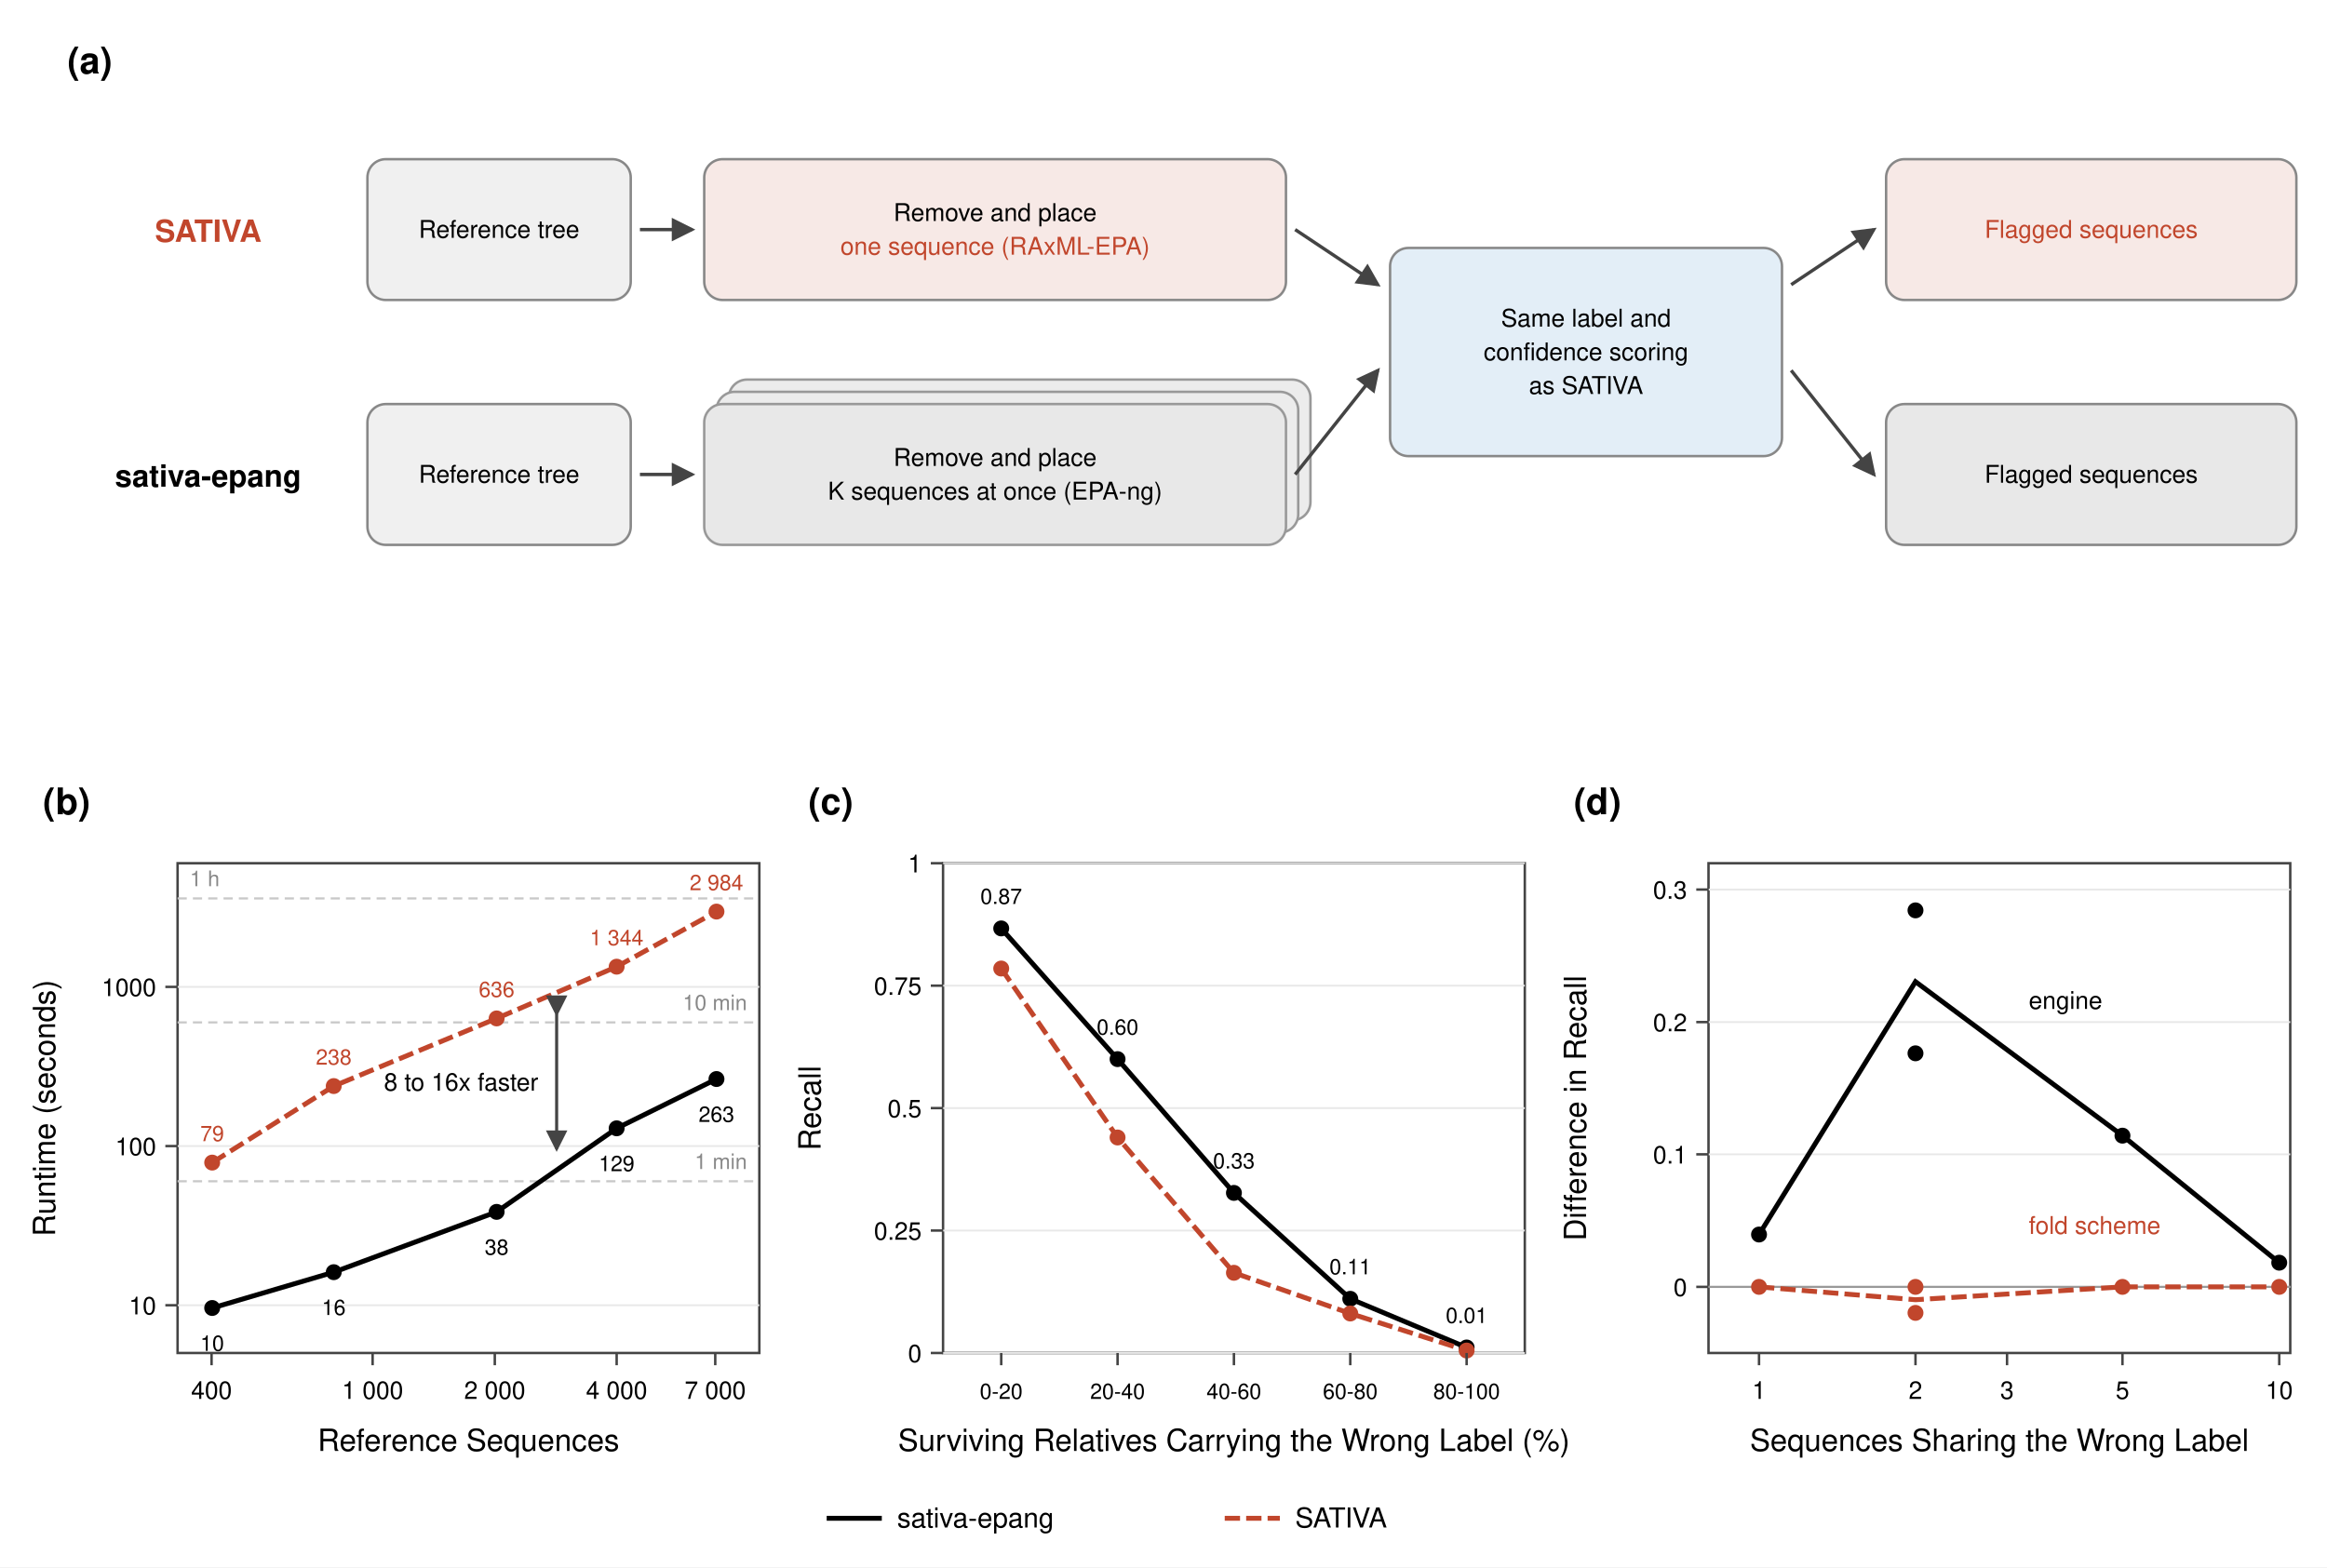
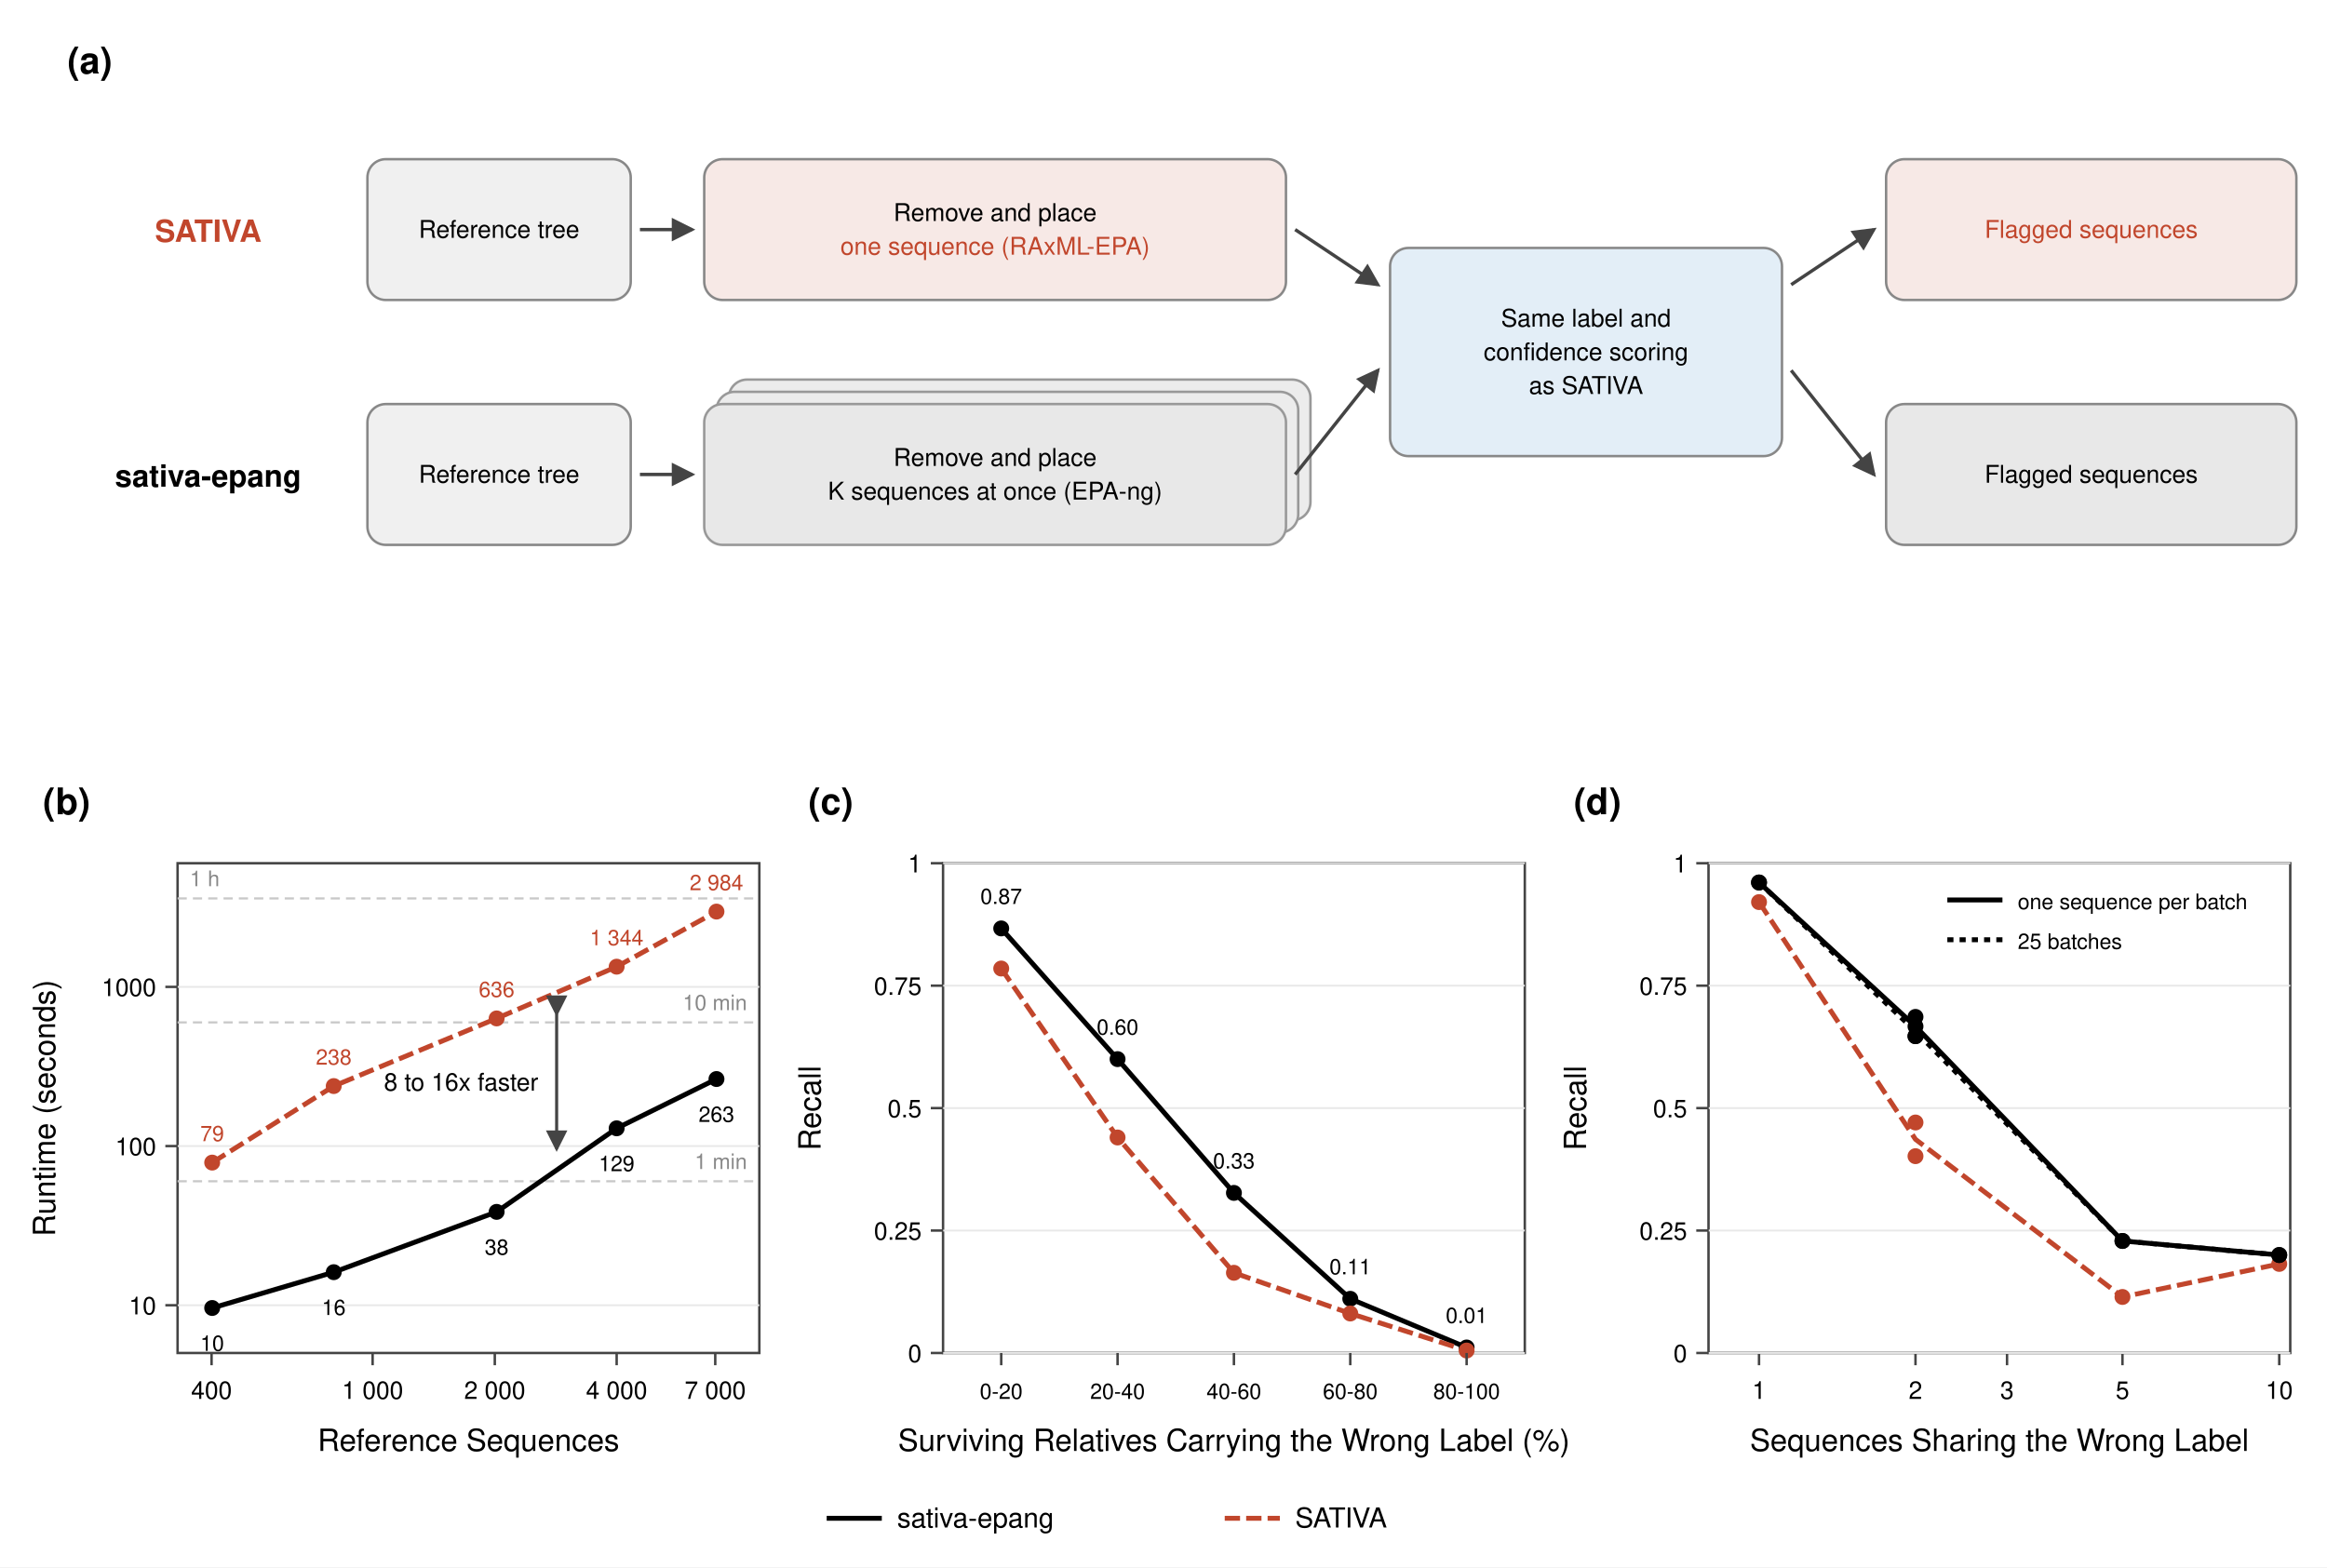
<svg xmlns="http://www.w3.org/2000/svg" width="760" height="512" viewBox="0 0 760 512" font-family="Helvetica,Arial,sans-serif">
  <rect width="760" height="512" fill="#fff" />
  <defs>
    <marker id="head" markerWidth="7" markerHeight="7" refX="6" refY="3.5" orient="auto">
      <path d="M0,0 L7,3.5 L0,7 z" fill="#444" />
    </marker>
  </defs>
  <text x="22.0" y="24.0" font-size="12" fill="#000" font-weight="bold" text-anchor="start">(a)</text>
  <text x="68.0" y="79.0" font-size="10" fill="#c1462c" font-weight="bold" text-anchor="middle">SATIVA</text>
  <text x="68.0" y="159.0" font-size="10" fill="#000000" font-weight="bold" text-anchor="middle">sativa-epang</text>
  <rect x="120" y="52" width="86" height="46" rx="6" fill="#f0f0f0" stroke="#888" stroke-width="0.8" />
  <text x="163.0" y="77.7" font-size="8" fill="#000" font-weight="normal" text-anchor="middle">Reference tree</text>
  <rect x="120" y="132" width="86" height="46" rx="6" fill="#f0f0f0" stroke="#888" stroke-width="0.8" />
  <text x="163.0" y="157.7" font-size="8" fill="#000" font-weight="normal" text-anchor="middle">Reference tree</text>
  <rect x="230" y="52" width="190" height="46" rx="6" fill="#f7e9e6" stroke="#888" stroke-width="0.8" />
  <text x="325.0" y="72.2" font-size="8" fill="#000" font-weight="normal" text-anchor="middle">Remove and place</text>
  <text x="325.0" y="83.2" font-size="8" fill="#c1462c" font-weight="normal" text-anchor="middle">one sequence (RAxML-EPA)</text>
  <rect x="238" y="124" width="190" height="46" rx="6" fill="#ececec" stroke="#999" stroke-width="0.8" />
  <rect x="234" y="128" width="190" height="46" rx="6" fill="#ececec" stroke="#999" stroke-width="0.8" />
  <rect x="230" y="132" width="190" height="46" rx="6" fill="#e8e8e8" stroke="#999" stroke-width="0.8" />
  <text x="325.0" y="152.2" font-size="8" fill="#000" font-weight="normal" text-anchor="middle">Remove and place</text>
  <text x="325.0" y="163.2" font-size="8" fill="#000000" font-weight="normal" text-anchor="middle">K sequences at once (EPA-ng)</text>
  <rect x="454" y="81.0" width="128" height="68" rx="6" fill="#e3eef7" stroke="#888" stroke-width="0.8" />
  <text x="518.0" y="106.7" font-size="8" fill="#000" font-weight="normal" text-anchor="middle">Same label and</text>
  <text x="518.0" y="117.7" font-size="8" fill="#000" font-weight="normal" text-anchor="middle">confidence scoring</text>
  <text x="518.0" y="128.7" font-size="8" fill="#000" font-weight="normal" text-anchor="middle">as SATIVA</text>
  <rect x="616" y="52" width="134" height="46" rx="6" fill="#f7e9e6" stroke="#888" stroke-width="0.8" />
  <text x="683.0" y="77.7" font-size="8" fill="#c1462c" font-weight="normal" text-anchor="middle">Flagged sequences</text>
  <rect x="616" y="132" width="134" height="46" rx="6" fill="#e8e8e8" stroke="#888" stroke-width="0.8" />
  <text x="683.0" y="157.7" font-size="8" fill="#000000" font-weight="normal" text-anchor="middle">Flagged sequences</text>
  <line x1="209.0" y1="75.0" x2="226.0" y2="75.0" stroke="#444" stroke-width="1.1" marker-end="url(#head)" />
  <line x1="423.0" y1="75.0" x2="450.0" y2="93.0" stroke="#444" stroke-width="1.1" marker-end="url(#head)" />
  <line x1="585.0" y1="93.0" x2="612.0" y2="75.0" stroke="#444" stroke-width="1.1" marker-end="url(#head)" />
  <line x1="209.0" y1="155.0" x2="226.0" y2="155.0" stroke="#444" stroke-width="1.1" marker-end="url(#head)" />
  <line x1="423.0" y1="155.0" x2="450.0" y2="121.0" stroke="#444" stroke-width="1.1" marker-end="url(#head)" />
  <line x1="585.0" y1="121.0" x2="612.0" y2="155.0" stroke="#444" stroke-width="1.1" marker-end="url(#head)" />
  <rect x="58" y="282" width="190" height="160" fill="none" stroke="#444" stroke-width="0.8" />
  <text x="14.0" y="266.0" font-size="12" fill="#000" font-weight="bold" text-anchor="start">(b)</text>
  <text x="153.0" y="474.0" font-size="10" fill="#000" font-weight="normal" text-anchor="middle">Reference Sequences</text>
  <text x="18.0" y="362.0" font-size="10" fill="#000" font-weight="normal" text-anchor="middle" transform="rotate(-90 18.0 362.0)">Runtime (seconds)</text>
  <line x1="69.1" y1="442" x2="69.1" y2="446" stroke="#444" stroke-width="0.8" />
  <text x="69.1" y="457.0" font-size="8" fill="#000" font-weight="normal" text-anchor="middle">400</text>
  <line x1="121.7" y1="442" x2="121.7" y2="446" stroke="#444" stroke-width="0.8" />
  <text x="121.7" y="457.0" font-size="8" fill="#000" font-weight="normal" text-anchor="middle">1 000</text>
  <line x1="161.6" y1="442" x2="161.6" y2="446" stroke="#444" stroke-width="0.8" />
  <text x="161.6" y="457.0" font-size="8" fill="#000" font-weight="normal" text-anchor="middle">2 000</text>
  <line x1="201.4" y1="442" x2="201.4" y2="446" stroke="#444" stroke-width="0.8" />
  <text x="201.4" y="457.0" font-size="8" fill="#000" font-weight="normal" text-anchor="middle">4 000</text>
  <line x1="233.6" y1="442" x2="233.6" y2="446" stroke="#444" stroke-width="0.8" />
  <text x="233.6" y="457.0" font-size="8" fill="#000" font-weight="normal" text-anchor="middle">7 000</text>
  <line x1="58" y1="426.4" x2="248" y2="426.4" stroke="#e8e8e8" stroke-width="0.6" />
  <line x1="54" y1="426.4" x2="58" y2="426.4" stroke="#444" stroke-width="0.8" />
  <text x="51.0" y="429.4" font-size="8" fill="#000" font-weight="normal" text-anchor="end">10</text>
  <line x1="58" y1="374.4" x2="248" y2="374.4" stroke="#e8e8e8" stroke-width="0.6" />
  <line x1="54" y1="374.4" x2="58" y2="374.4" stroke="#444" stroke-width="0.8" />
  <text x="51.0" y="377.4" font-size="8" fill="#000" font-weight="normal" text-anchor="end">100</text>
  <line x1="58" y1="322.4" x2="248" y2="322.4" stroke="#e8e8e8" stroke-width="0.6" />
  <line x1="54" y1="322.4" x2="58" y2="322.4" stroke="#444" stroke-width="0.8" />
  <text x="51.0" y="325.4" font-size="8" fill="#000" font-weight="normal" text-anchor="end">1000</text>
  <line x1="58" y1="385.9" x2="248" y2="385.9" stroke="#c8c8c8" stroke-width="0.7" stroke-dasharray="3 2" />
  <text x="244.0" y="381.9" font-size="7" fill="#888" font-weight="normal" text-anchor="end">1 min</text>
  <line x1="58" y1="334.0" x2="248" y2="334.0" stroke="#c8c8c8" stroke-width="0.7" stroke-dasharray="3 2" />
  <text x="244.0" y="330.0" font-size="7" fill="#888" font-weight="normal" text-anchor="end">10 min</text>
  <line x1="58" y1="293.5" x2="248" y2="293.5" stroke="#c8c8c8" stroke-width="0.7" stroke-dasharray="3 2" />
  <text x="62.0" y="289.5" font-size="7" fill="#888" font-weight="normal" text-anchor="start">1 h</text>
  <path d="M69.3,379.8 L109.0,354.8 L162.2,332.7 L201.4,315.8 L234.0,297.8" fill="none" stroke="#c1462c" stroke-width="1.6" stroke-dasharray="5 2" />
  <circle cx="69.3" cy="379.8" r="2.6" fill="#c1462c" />
  <circle cx="109.0" cy="354.8" r="2.6" fill="#c1462c" />
  <circle cx="162.2" cy="332.7" r="2.6" fill="#c1462c" />
  <circle cx="201.4" cy="315.8" r="2.6" fill="#c1462c" />
  <circle cx="234.0" cy="297.8" r="2.6" fill="#c1462c" />
  <path d="M69.3,427.3 L109.0,415.6 L162.2,395.9 L201.4,368.6 L234.0,352.5" fill="none" stroke="#000000" stroke-width="1.6" />
  <circle cx="69.3" cy="427.3" r="2.6" fill="#000000" />
  <circle cx="109.0" cy="415.6" r="2.6" fill="#000000" />
  <circle cx="162.2" cy="395.9" r="2.6" fill="#000000" />
  <circle cx="201.4" cy="368.6" r="2.6" fill="#000000" />
  <circle cx="234.0" cy="352.5" r="2.6" fill="#000000" />
  <text x="69.3" y="372.8" font-size="7" fill="#c1462c" font-weight="normal" text-anchor="middle">79</text>
  <text x="69.3" y="441.3" font-size="7" fill="#000000" font-weight="normal" text-anchor="middle">10</text>
  <text x="109.0" y="347.8" font-size="7" fill="#c1462c" font-weight="normal" text-anchor="middle">238</text>
  <text x="109.0" y="429.6" font-size="7" fill="#000000" font-weight="normal" text-anchor="middle">16</text>
  <text x="162.2" y="325.7" font-size="7" fill="#c1462c" font-weight="normal" text-anchor="middle">636</text>
  <text x="162.2" y="409.9" font-size="7" fill="#000000" font-weight="normal" text-anchor="middle">38</text>
  <text x="201.4" y="308.8" font-size="7" fill="#c1462c" font-weight="normal" text-anchor="middle">1 344</text>
  <text x="201.4" y="382.6" font-size="7" fill="#000000" font-weight="normal" text-anchor="middle">129</text>
  <text x="234.0" y="290.8" font-size="7" fill="#c1462c" font-weight="normal" text-anchor="middle">2 984</text>
  <text x="234.0" y="366.5" font-size="7" fill="#000000" font-weight="normal" text-anchor="middle">263</text>
  <line x1="181.8" y1="331.2" x2="181.8" y2="375.3" stroke="#444" stroke-width="1" marker-end="url(#head)" marker-start="url(#head)" />
  <text x="175.8" y="356.3" font-size="8" fill="#000" font-weight="normal" text-anchor="end">8 to 16x faster</text>
  <rect x="308" y="282" width="190" height="160" fill="none" stroke="#444" stroke-width="0.8" />
  <text x="264.0" y="266.0" font-size="12" fill="#000" font-weight="bold" text-anchor="start">(c)</text>
  <text x="403.0" y="474.0" font-size="10" fill="#000" font-weight="normal" text-anchor="middle">Surviving Relatives Carrying the Wrong Label (%)</text>
  <text x="268.0" y="362.0" font-size="10" fill="#000" font-weight="normal" text-anchor="middle" transform="rotate(-90 268.0 362.0)">Recall</text>
  <line x1="308" y1="442.0" x2="498" y2="442.0" stroke="#e8e8e8" stroke-width="0.6" />
  <line x1="304" y1="442.0" x2="308" y2="442.0" stroke="#444" stroke-width="0.8" />
  <text x="301.0" y="445.0" font-size="8" fill="#000" font-weight="normal" text-anchor="end">0</text>
  <line x1="308" y1="402.0" x2="498" y2="402.0" stroke="#e8e8e8" stroke-width="0.6" />
  <line x1="304" y1="402.0" x2="308" y2="402.0" stroke="#444" stroke-width="0.8" />
  <text x="301.0" y="405.0" font-size="8" fill="#000" font-weight="normal" text-anchor="end">0.25</text>
  <line x1="308" y1="362.0" x2="498" y2="362.0" stroke="#e8e8e8" stroke-width="0.6" />
  <line x1="304" y1="362.0" x2="308" y2="362.0" stroke="#444" stroke-width="0.8" />
  <text x="301.0" y="365.0" font-size="8" fill="#000" font-weight="normal" text-anchor="end">0.5</text>
  <line x1="308" y1="322.0" x2="498" y2="322.0" stroke="#e8e8e8" stroke-width="0.6" />
  <line x1="304" y1="322.0" x2="308" y2="322.0" stroke="#444" stroke-width="0.8" />
  <text x="301.0" y="325.0" font-size="8" fill="#000" font-weight="normal" text-anchor="end">0.75</text>
  <line x1="308" y1="282.0" x2="498" y2="282.0" stroke="#e8e8e8" stroke-width="0.6" />
  <line x1="304" y1="282.0" x2="308" y2="282.0" stroke="#444" stroke-width="0.8" />
  <text x="301.0" y="285.0" font-size="8" fill="#000" font-weight="normal" text-anchor="end">1</text>
  <path d="M327.0,303.3 L365.0,346.0 L403.0,389.7 L441.0,424.3 L479.0,440.2" fill="none" stroke="#000000" stroke-width="1.6" />
  <circle cx="327.0" cy="303.3" r="2.6" fill="#000000" />
  <circle cx="365.0" cy="346.0" r="2.6" fill="#000000" />
  <circle cx="403.0" cy="389.7" r="2.6" fill="#000000" />
  <circle cx="441.0" cy="424.3" r="2.6" fill="#000000" />
  <circle cx="479.0" cy="440.2" r="2.6" fill="#000000" />
  <text x="327.0" y="295.3" font-size="7" fill="#000000" font-weight="normal" text-anchor="middle">0.87</text>
  <text x="365.0" y="338.0" font-size="7" fill="#000000" font-weight="normal" text-anchor="middle">0.60</text>
  <text x="403.0" y="381.7" font-size="7" fill="#000000" font-weight="normal" text-anchor="middle">0.33</text>
  <text x="441.0" y="416.3" font-size="7" fill="#000000" font-weight="normal" text-anchor="middle">0.11</text>
  <text x="479.0" y="432.2" font-size="7" fill="#000000" font-weight="normal" text-anchor="middle">0.01</text>
  <path d="M327.0,316.4 L365.0,371.6 L403.0,415.8 L441.0,429.1 L479.0,441.2" fill="none" stroke="#c1462c" stroke-width="1.6" stroke-dasharray="5 2" />
  <circle cx="327.0" cy="316.4" r="2.6" fill="#c1462c" />
  <circle cx="365.0" cy="371.6" r="2.6" fill="#c1462c" />
  <circle cx="403.0" cy="415.8" r="2.6" fill="#c1462c" />
  <circle cx="441.0" cy="429.1" r="2.6" fill="#c1462c" />
  <circle cx="479.0" cy="441.2" r="2.6" fill="#c1462c" />
  <line x1="327.0" y1="442" x2="327.0" y2="446" stroke="#444" stroke-width="0.8" />
  <text x="327.0" y="457.0" font-size="7" fill="#000" font-weight="normal" text-anchor="middle">0-20</text>
  <line x1="365.0" y1="442" x2="365.0" y2="446" stroke="#444" stroke-width="0.8" />
  <text x="365.0" y="457.0" font-size="7" fill="#000" font-weight="normal" text-anchor="middle">20-40</text>
  <line x1="403.0" y1="442" x2="403.0" y2="446" stroke="#444" stroke-width="0.8" />
  <text x="403.0" y="457.0" font-size="7" fill="#000" font-weight="normal" text-anchor="middle">40-60</text>
  <line x1="441.0" y1="442" x2="441.0" y2="446" stroke="#444" stroke-width="0.8" />
  <text x="441.0" y="457.0" font-size="7" fill="#000" font-weight="normal" text-anchor="middle">60-80</text>
  <line x1="479.0" y1="442" x2="479.0" y2="446" stroke="#444" stroke-width="0.8" />
  <text x="479.0" y="457.0" font-size="7" fill="#000" font-weight="normal" text-anchor="middle">80-100</text>
  <rect x="558" y="282" width="190" height="160" fill="none" stroke="#444" stroke-width="0.8" />
  <text x="514.0" y="266.0" font-size="12" fill="#000" font-weight="bold" text-anchor="start">(d)</text>
  <text x="653.0" y="474.0" font-size="10" fill="#000" font-weight="normal" text-anchor="middle">Sequences Sharing the Wrong Label</text>
-   <text x="518.0" y="362.0" font-size="10" fill="#000" font-weight="normal" text-anchor="middle" transform="rotate(-90 518.0 362.0)">Difference in Recall</text>
+   <text x="518.0" y="362.0" font-size="10" fill="#000" font-weight="normal" text-anchor="middle" transform="rotate(-90 518.0 362.0)">Recall</text>
  <line x1="574.5" y1="442" x2="574.5" y2="446" stroke="#444" stroke-width="0.8" />
  <text x="574.5" y="457.0" font-size="8" fill="#000" font-weight="normal" text-anchor="middle">1</text>
  <line x1="625.6" y1="442" x2="625.6" y2="446" stroke="#444" stroke-width="0.8" />
  <text x="625.6" y="457.0" font-size="8" fill="#000" font-weight="normal" text-anchor="middle">2</text>
  <line x1="655.5" y1="442" x2="655.5" y2="446" stroke="#444" stroke-width="0.8" />
  <text x="655.5" y="457.0" font-size="8" fill="#000" font-weight="normal" text-anchor="middle">3</text>
  <line x1="693.2" y1="442" x2="693.2" y2="446" stroke="#444" stroke-width="0.8" />
  <text x="693.2" y="457.0" font-size="8" fill="#000" font-weight="normal" text-anchor="middle">5</text>
  <line x1="744.4" y1="442" x2="744.4" y2="446" stroke="#444" stroke-width="0.8" />
  <text x="744.4" y="457.0" font-size="8" fill="#000" font-weight="normal" text-anchor="middle">10</text>
-   <line x1="558" y1="420.4" x2="748" y2="420.4" stroke="#e8e8e8" stroke-width="0.6" />
-   <line x1="554" y1="420.4" x2="558" y2="420.4" stroke="#444" stroke-width="0.8" />
-   <text x="551.0" y="423.4" font-size="8" fill="#000" font-weight="normal" text-anchor="end">0</text>
-   <line x1="558" y1="377.1" x2="748" y2="377.1" stroke="#e8e8e8" stroke-width="0.6" />
-   <line x1="554" y1="377.1" x2="558" y2="377.1" stroke="#444" stroke-width="0.8" />
-   <text x="551.0" y="380.1" font-size="8" fill="#000" font-weight="normal" text-anchor="end">0.1</text>
-   <line x1="558" y1="333.9" x2="748" y2="333.9" stroke="#e8e8e8" stroke-width="0.6" />
-   <line x1="554" y1="333.9" x2="558" y2="333.9" stroke="#444" stroke-width="0.8" />
-   <text x="551.0" y="336.9" font-size="8" fill="#000" font-weight="normal" text-anchor="end">0.2</text>
-   <line x1="558" y1="290.6" x2="748" y2="290.6" stroke="#e8e8e8" stroke-width="0.6" />
-   <line x1="554" y1="290.6" x2="558" y2="290.6" stroke="#444" stroke-width="0.8" />
-   <text x="551.0" y="293.6" font-size="8" fill="#000" font-weight="normal" text-anchor="end">0.3</text>
-   <line x1="558" y1="420.4" x2="748" y2="420.4" stroke="#999" stroke-width="0.7" />
-   <circle cx="574.5" cy="403.3" r="2.6" fill="#000000" />
-   <circle cx="625.6" cy="344.1" r="2.6" fill="#000000" />
-   <circle cx="625.6" cy="297.4" r="2.6" fill="#000000" />
-   <circle cx="693.2" cy="371.0" r="2.6" fill="#000000" />
-   <circle cx="744.4" cy="412.5" r="2.6" fill="#000000" />
-   <path d="M574.5,403.3 L625.6,320.7 L693.2,371.0 L744.4,412.5" fill="none" stroke="#000000" stroke-width="1.6" />
-   <circle cx="574.5" cy="420.4" r="2.6" fill="#c1462c" />
-   <circle cx="625.6" cy="428.9" r="2.6" fill="#c1462c" />
-   <circle cx="625.6" cy="420.4" r="2.6" fill="#c1462c" />
-   <circle cx="693.2" cy="420.4" r="2.6" fill="#c1462c" />
-   <circle cx="744.4" cy="420.4" r="2.6" fill="#c1462c" />
-   <path d="M574.5,420.4 L625.6,424.6 L693.2,420.4 L744.4,420.4" fill="none" stroke="#c1462c" stroke-width="1.6" stroke-dasharray="5 2" />
-   <text x="662.6" y="329.6" font-size="8" fill="#000000" font-weight="normal" text-anchor="start">engine</text>
-   <text x="662.6" y="403.1" font-size="8" fill="#c1462c" font-weight="normal" text-anchor="start">fold scheme</text>
+   <line x1="558" y1="442.0" x2="748" y2="442.0" stroke="#e8e8e8" stroke-width="0.6" />
+   <line x1="554" y1="442.0" x2="558" y2="442.0" stroke="#444" stroke-width="0.8" />
+   <text x="551.0" y="445.0" font-size="8" fill="#000" font-weight="normal" text-anchor="end">0</text>
+   <line x1="558" y1="402.0" x2="748" y2="402.0" stroke="#e8e8e8" stroke-width="0.6" />
+   <line x1="554" y1="402.0" x2="558" y2="402.0" stroke="#444" stroke-width="0.8" />
+   <text x="551.0" y="405.0" font-size="8" fill="#000" font-weight="normal" text-anchor="end">0.25</text>
+   <line x1="558" y1="362.0" x2="748" y2="362.0" stroke="#e8e8e8" stroke-width="0.6" />
+   <line x1="554" y1="362.0" x2="558" y2="362.0" stroke="#444" stroke-width="0.8" />
+   <text x="551.0" y="365.0" font-size="8" fill="#000" font-weight="normal" text-anchor="end">0.5</text>
+   <line x1="558" y1="322.0" x2="748" y2="322.0" stroke="#e8e8e8" stroke-width="0.6" />
+   <line x1="554" y1="322.0" x2="558" y2="322.0" stroke="#444" stroke-width="0.8" />
+   <text x="551.0" y="325.0" font-size="8" fill="#000" font-weight="normal" text-anchor="end">0.75</text>
+   <line x1="558" y1="282.0" x2="748" y2="282.0" stroke="#e8e8e8" stroke-width="0.6" />
+   <line x1="554" y1="282.0" x2="558" y2="282.0" stroke="#444" stroke-width="0.8" />
+   <text x="551.0" y="285.0" font-size="8" fill="#000" font-weight="normal" text-anchor="end">1</text>
+   <circle cx="574.5" cy="294.7" r="2.6" fill="#c1462c" />
+   <circle cx="625.6" cy="377.7" r="2.6" fill="#c1462c" />
+   <circle cx="625.6" cy="366.7" r="2.6" fill="#c1462c" />
+   <circle cx="693.2" cy="423.7" r="2.6" fill="#c1462c" />
+   <circle cx="744.4" cy="412.9" r="2.6" fill="#c1462c" />
+   <path d="M574.5,294.7 L625.6,372.2 L693.2,423.7 L744.4,412.9" fill="none" stroke="#c1462c" stroke-width="1.6" stroke-dasharray="5 2" />
+   <circle cx="574.5" cy="288.3" r="2.6" fill="#000000" />
+   <circle cx="625.6" cy="338.5" r="2.6" fill="#000000" />
+   <circle cx="625.6" cy="332.2" r="2.6" fill="#000000" />
+   <circle cx="693.2" cy="405.4" r="2.6" fill="#000000" />
+   <circle cx="744.4" cy="410.0" r="2.6" fill="#000000" />
+   <path d="M574.5,288.3 L625.6,335.3 L693.2,405.4 L744.4,410.0" fill="none" stroke="#000000" stroke-width="1.6" />
+   <circle cx="574.5" cy="288.3" r="2.6" fill="#000000" />
+   <circle cx="625.6" cy="338.5" r="2.6" fill="#000000" />
+   <circle cx="625.6" cy="335.3" r="2.6" fill="#000000" />
+   <circle cx="693.2" cy="405.4" r="2.6" fill="#000000" />
+   <circle cx="744.4" cy="410.0" r="2.6" fill="#000000" />
+   <path d="M574.5,288.3 L625.6,336.9 L693.2,405.4 L744.4,410.0" fill="none" stroke="#000000" stroke-width="1.6" stroke-dasharray="2 2" />
+   <line x1="636" y1="294" x2="654" y2="294" stroke="#000000" stroke-width="1.6" />
+   <text x="659.0" y="297.0" font-size="7" fill="#000" font-weight="normal" text-anchor="start">one sequence per batch</text>
+   <line x1="636" y1="307" x2="654" y2="307" stroke="#000000" stroke-width="1.6" stroke-dasharray="2 2" />
+   <text x="659.0" y="310.0" font-size="7" fill="#000" font-weight="normal" text-anchor="start">25 batches</text>
  <line x1="270.0" y1="496" x2="288.0" y2="496" stroke="#000000" stroke-width="1.6" />
  <text x="293.0" y="499.0" font-size="9" fill="#000" font-weight="normal" text-anchor="start">sativa-epang</text>
  <line x1="400.0" y1="496" x2="418.0" y2="496" stroke="#c1462c" stroke-width="1.6" stroke-dasharray="5 2" />
  <text x="423.0" y="499.0" font-size="9" fill="#000" font-weight="normal" text-anchor="start">SATIVA</text>
</svg>
